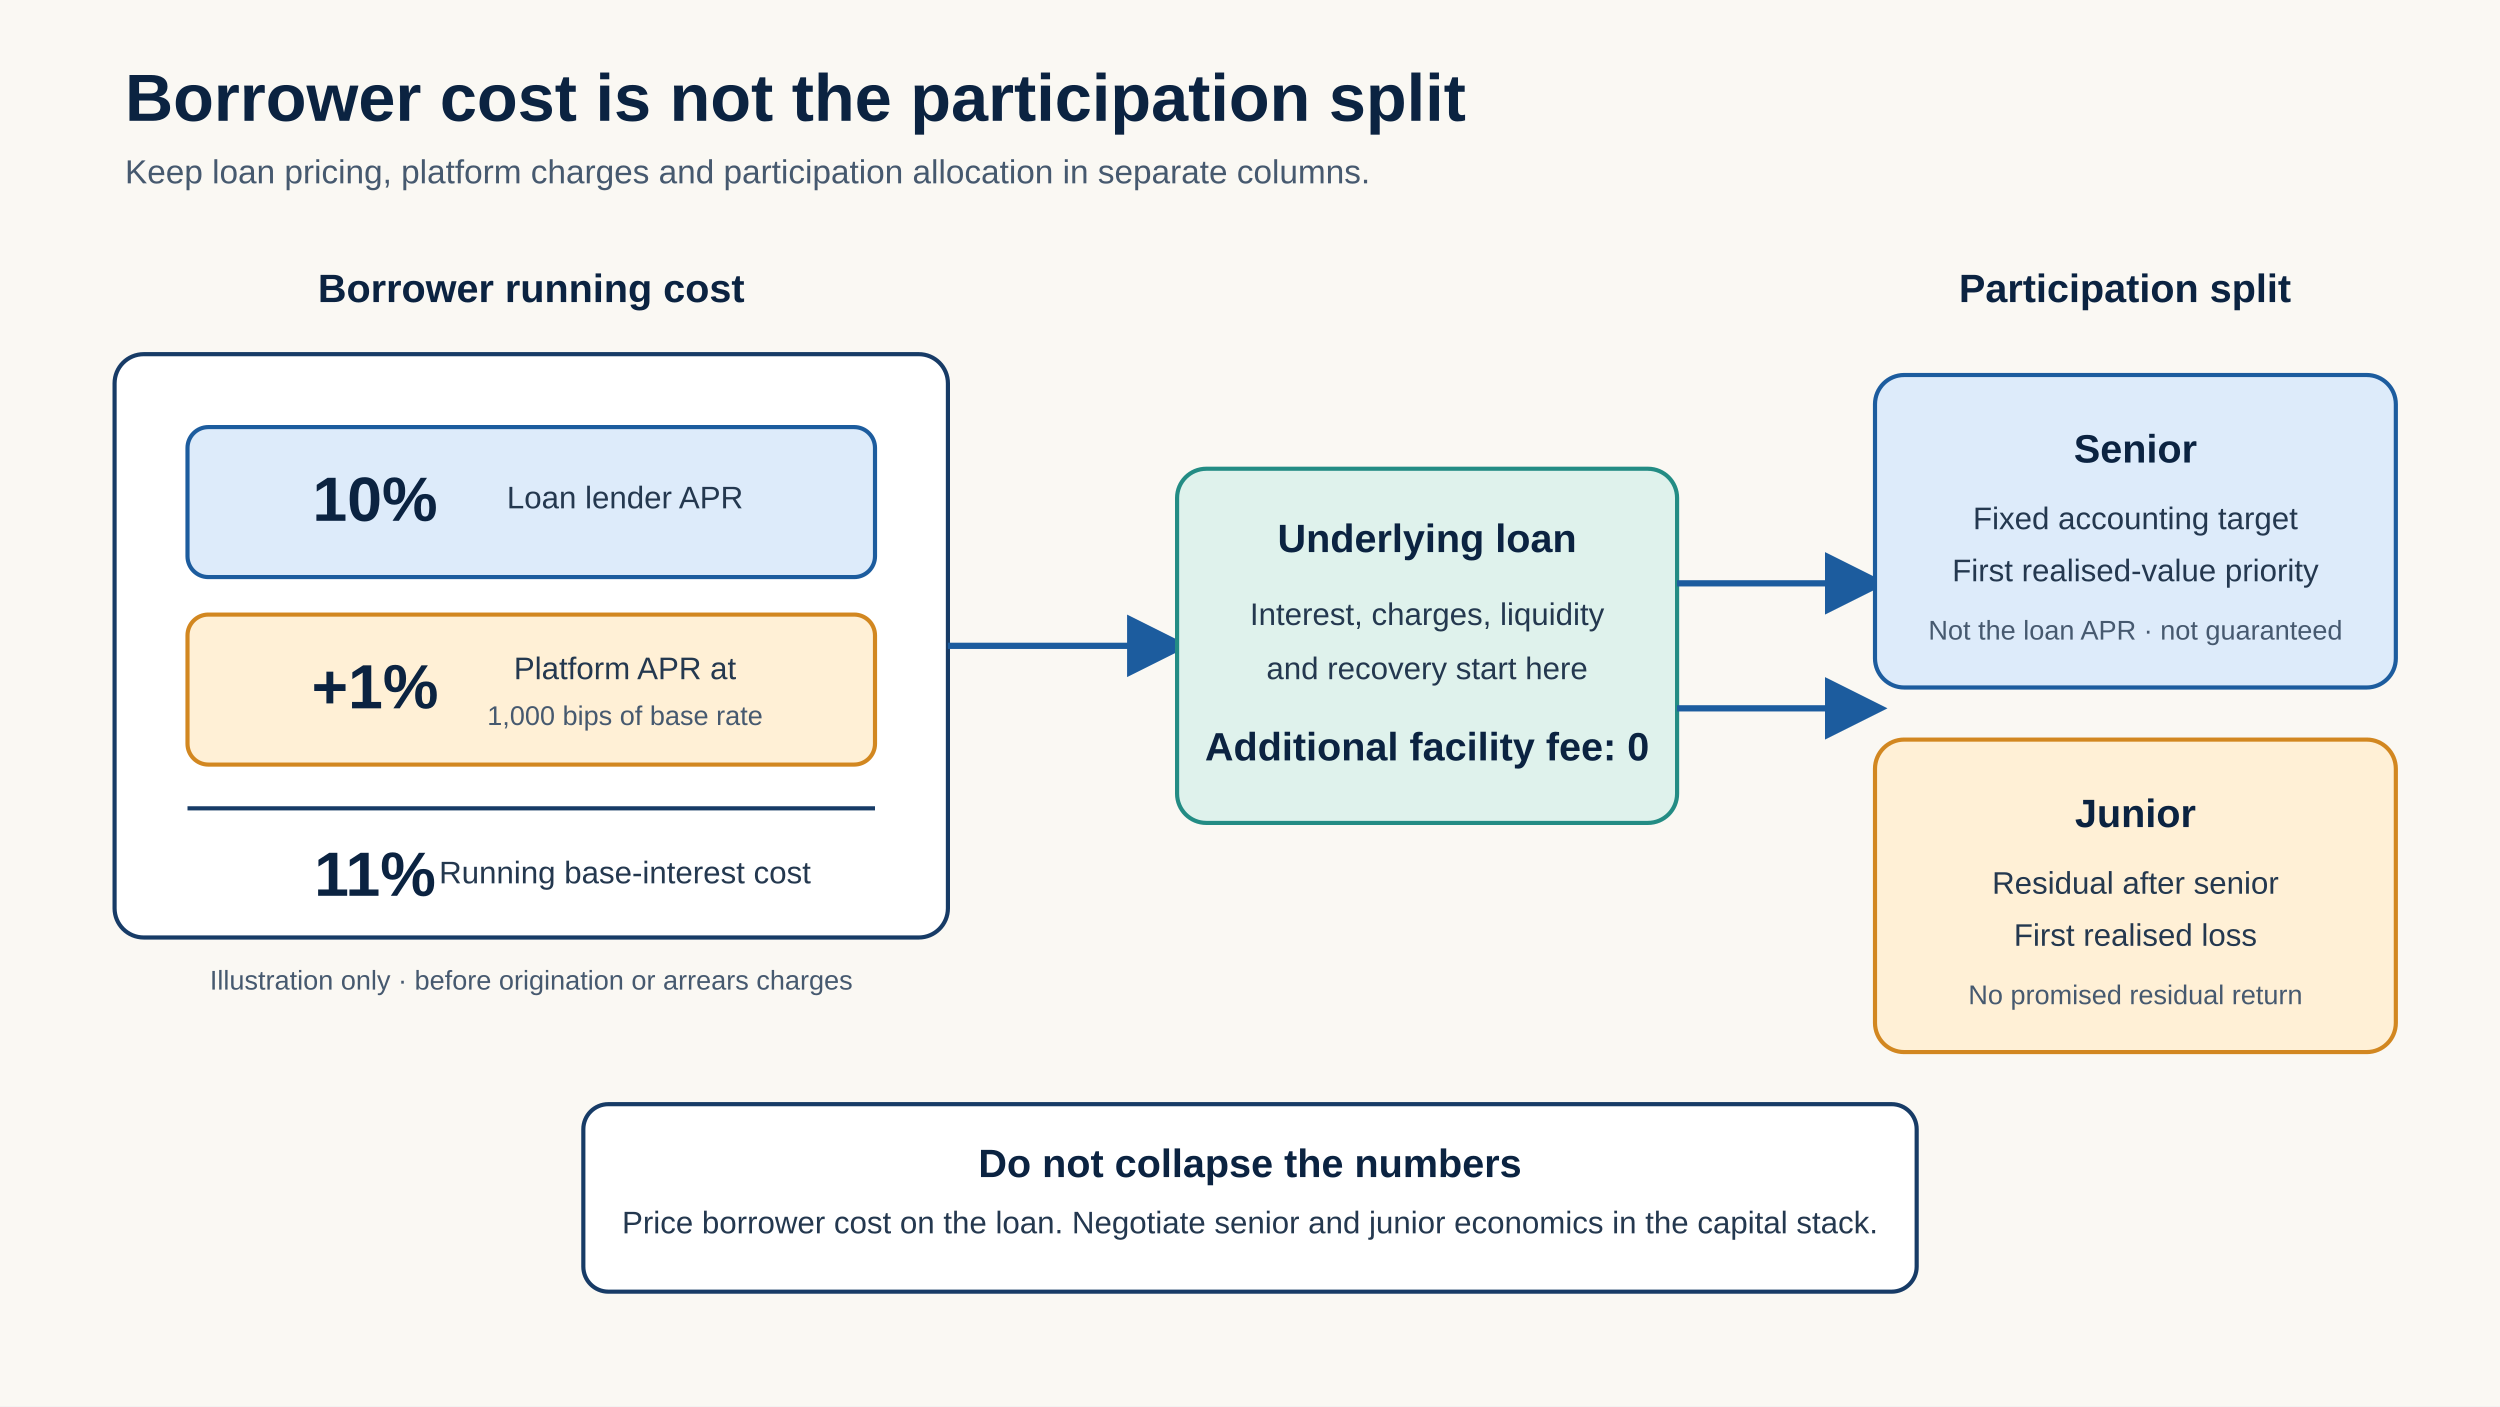
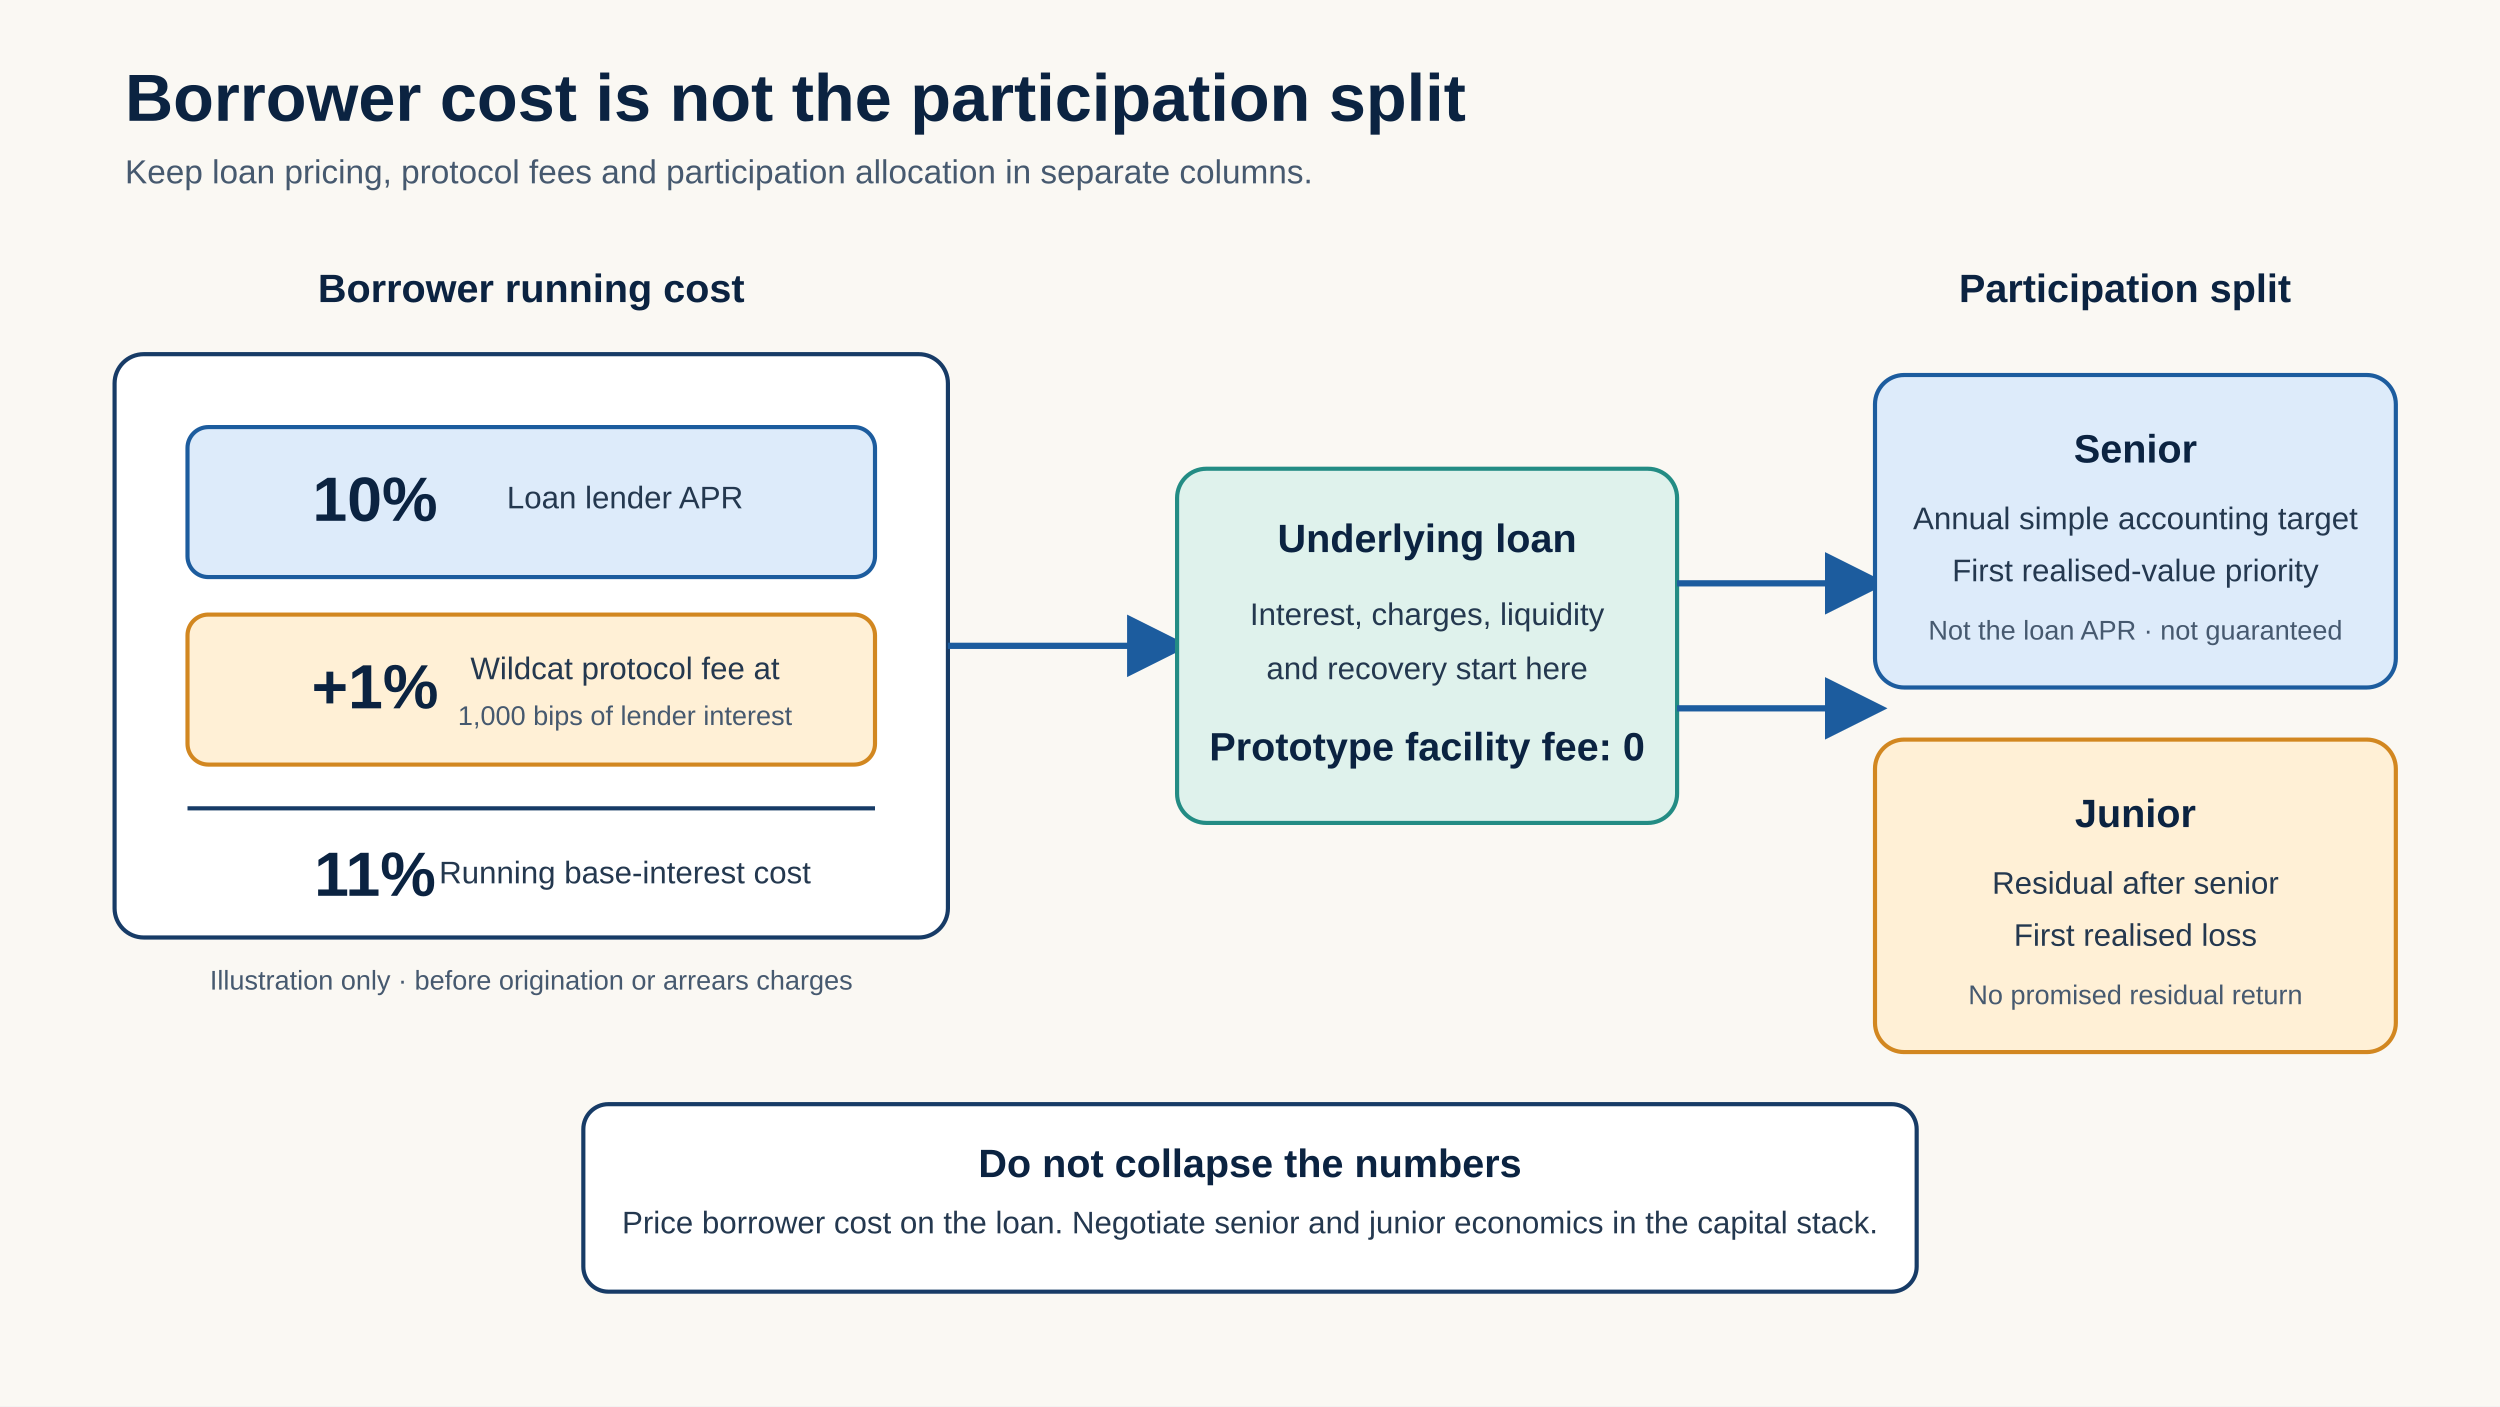
<svg xmlns="http://www.w3.org/2000/svg" viewBox="0 0 1200 675" role="img" aria-labelledby="title desc">
  <defs>
    <marker id="arrow" markerWidth="10" markerHeight="10" refX="8" refY="5" orient="auto">
      <path d="M0 0L10 5L0 10Z" fill="#1c5c9e" />
    </marker>
    <style>
      .title{font:700 32px Arial,sans-serif;fill:#0b2341}.sub{font:400 16px Arial,sans-serif;fill:#46596f}
      .h{font:700 19px Arial,sans-serif;fill:#0b2341}.big{font:700 30px Arial,sans-serif;fill:#0b2341}.t{font:400 15px Arial,sans-serif;fill:#24384f}.tiny{font:400 13px Arial,sans-serif;fill:#46596f}
      .box{fill:#fff;stroke:#173b66;stroke-width:2}.blue{fill:#ddebfa;stroke:#1c5c9e;stroke-width:2}.amber{fill:#fff0d6;stroke:#d28720;stroke-width:2}.green{fill:#dff2ec;stroke:#238c84;stroke-width:2}
      .line{stroke:#1c5c9e;stroke-width:3;fill:none;marker-end:url(#arrow)}
    </style>
  </defs>
  <rect width="1200" height="675" fill="#faf8f3" />
  <text class="title" x="60" y="58">Borrower cost is not the participation split</text>
-   <text class="sub" x="60" y="88">Keep loan pricing, platform charges and participation allocation in separate columns.</text>
+   <text class="sub" x="60" y="88">Keep loan pricing, protocol fees and participation allocation in separate columns.</text>
  <text class="h" x="255" y="145" text-anchor="middle">Borrower running cost</text>
  <rect class="box" x="55" y="170" width="400" height="280" rx="14" />
  <rect class="blue" x="90" y="205" width="330" height="72" rx="10" />
  <text class="big" x="180" y="250" text-anchor="middle">10%</text>
  <text class="t" x="300" y="244" text-anchor="middle">Loan lender APR</text>
  <rect class="amber" x="90" y="295" width="330" height="72" rx="10" />
  <text class="big" x="180" y="340" text-anchor="middle">+1%</text>
-   <text class="t" x="300" y="326" text-anchor="middle">Platform APR at</text>
-   <text class="tiny" x="300" y="348" text-anchor="middle">1,000 bips of base rate</text>
+   <text class="t" x="300" y="326" text-anchor="middle">Wildcat protocol fee at</text>
+   <text class="tiny" x="300" y="348" text-anchor="middle">1,000 bips of lender interest</text>
  <line x1="90" y1="388" x2="420" y2="388" stroke="#173b66" stroke-width="2" />
  <text class="big" x="180" y="430" text-anchor="middle">11%</text>
  <text class="t" x="300" y="424" text-anchor="middle">Running base-interest cost</text>
  <text class="tiny" x="255" y="475" text-anchor="middle">Illustration only · before origination or arrears charges</text>
  <path class="line" d="M455 310H565" />
  <rect class="green" x="565" y="225" width="240" height="170" rx="14" />
  <text class="h" x="685" y="265" text-anchor="middle">Underlying loan</text>
  <text class="t" x="685" y="300" text-anchor="middle">Interest, charges, liquidity</text>
  <text class="t" x="685" y="326" text-anchor="middle">and recovery start here</text>
-   <text class="h" x="685" y="365" text-anchor="middle">Additional facility fee: 0</text>
+   <text class="h" x="685" y="365" text-anchor="middle">Prototype facility fee: 0</text>
  <path class="line" d="M805 280H900" />
  <path class="line" d="M805 340H900" />
  <text class="h" x="1020" y="145" text-anchor="middle">Participation split</text>
  <rect class="blue" x="900" y="180" width="250" height="150" rx="14" />
  <text class="h" x="1025" y="222" text-anchor="middle">Senior</text>
-   <text class="t" x="1025" y="254" text-anchor="middle">Fixed accounting target</text>
+   <text class="t" x="1025" y="254" text-anchor="middle">Annual simple accounting target</text>
  <text class="t" x="1025" y="279" text-anchor="middle">First realised-value priority</text>
  <text class="tiny" x="1025" y="307" text-anchor="middle">Not the loan APR · not guaranteed</text>
  <rect class="amber" x="900" y="355" width="250" height="150" rx="14" />
  <text class="h" x="1025" y="397" text-anchor="middle">Junior</text>
  <text class="t" x="1025" y="429" text-anchor="middle">Residual after senior</text>
  <text class="t" x="1025" y="454" text-anchor="middle">First realised loss</text>
  <text class="tiny" x="1025" y="482" text-anchor="middle">No promised residual return</text>
  <rect class="box" x="280" y="530" width="640" height="90" rx="12" />
  <text class="h" x="600" y="565" text-anchor="middle">Do not collapse the numbers</text>
  <text class="t" x="600" y="592" text-anchor="middle">Price borrower cost on the loan. Negotiate senior and junior economics in the capital stack.</text>
</svg>
